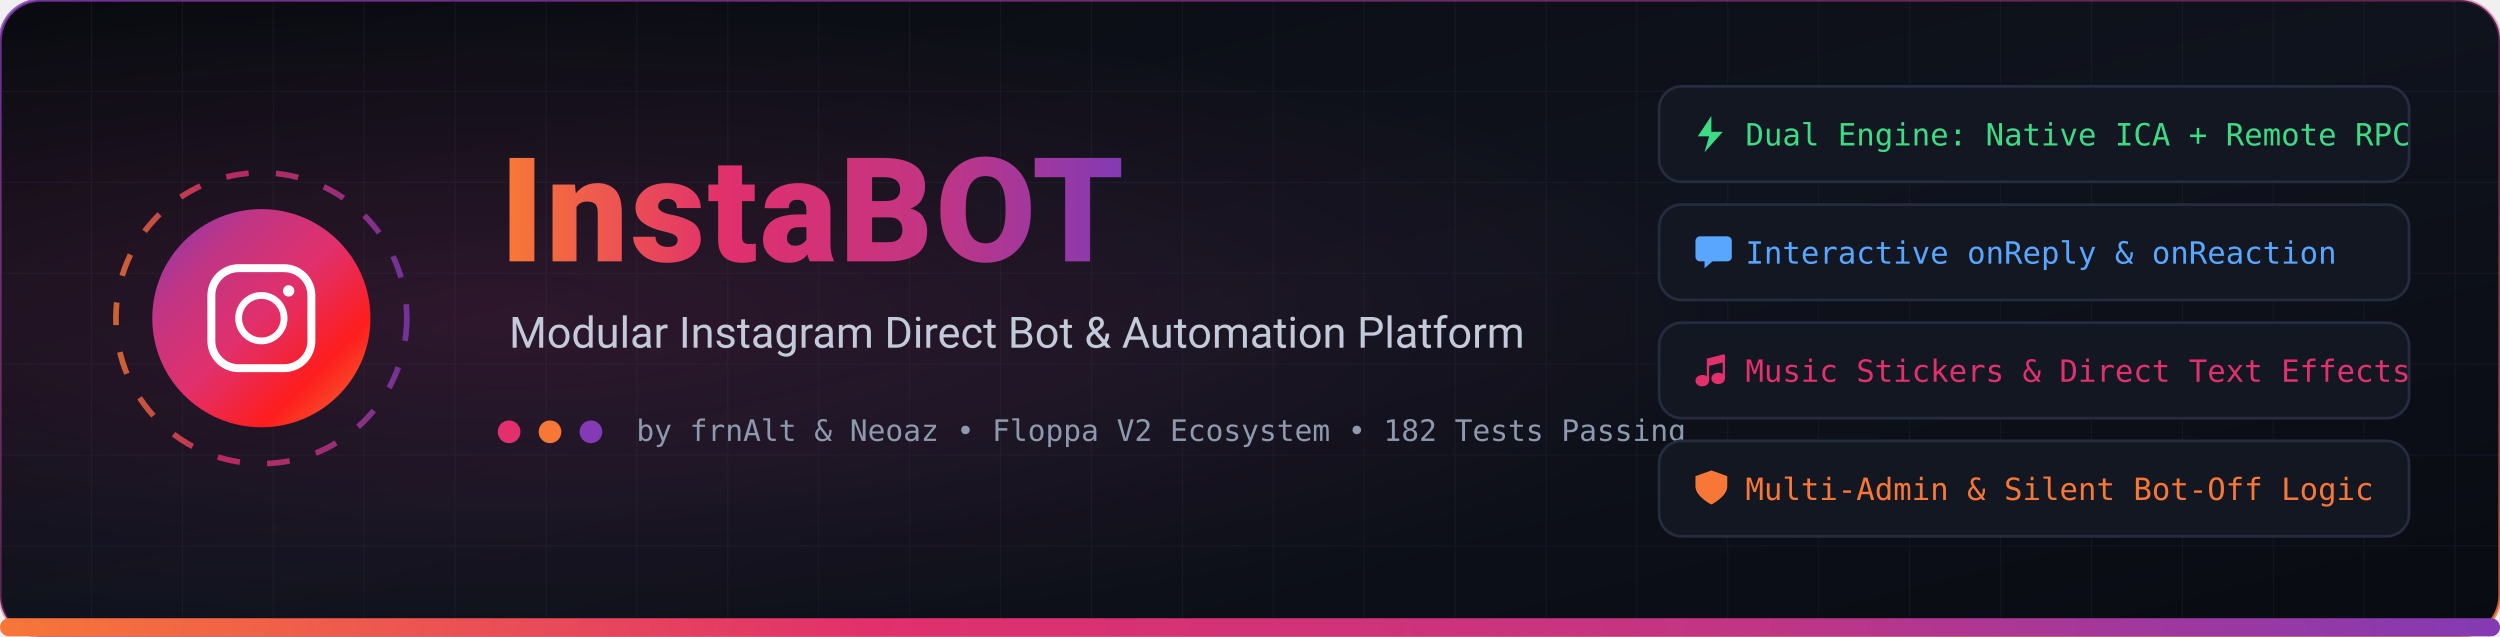
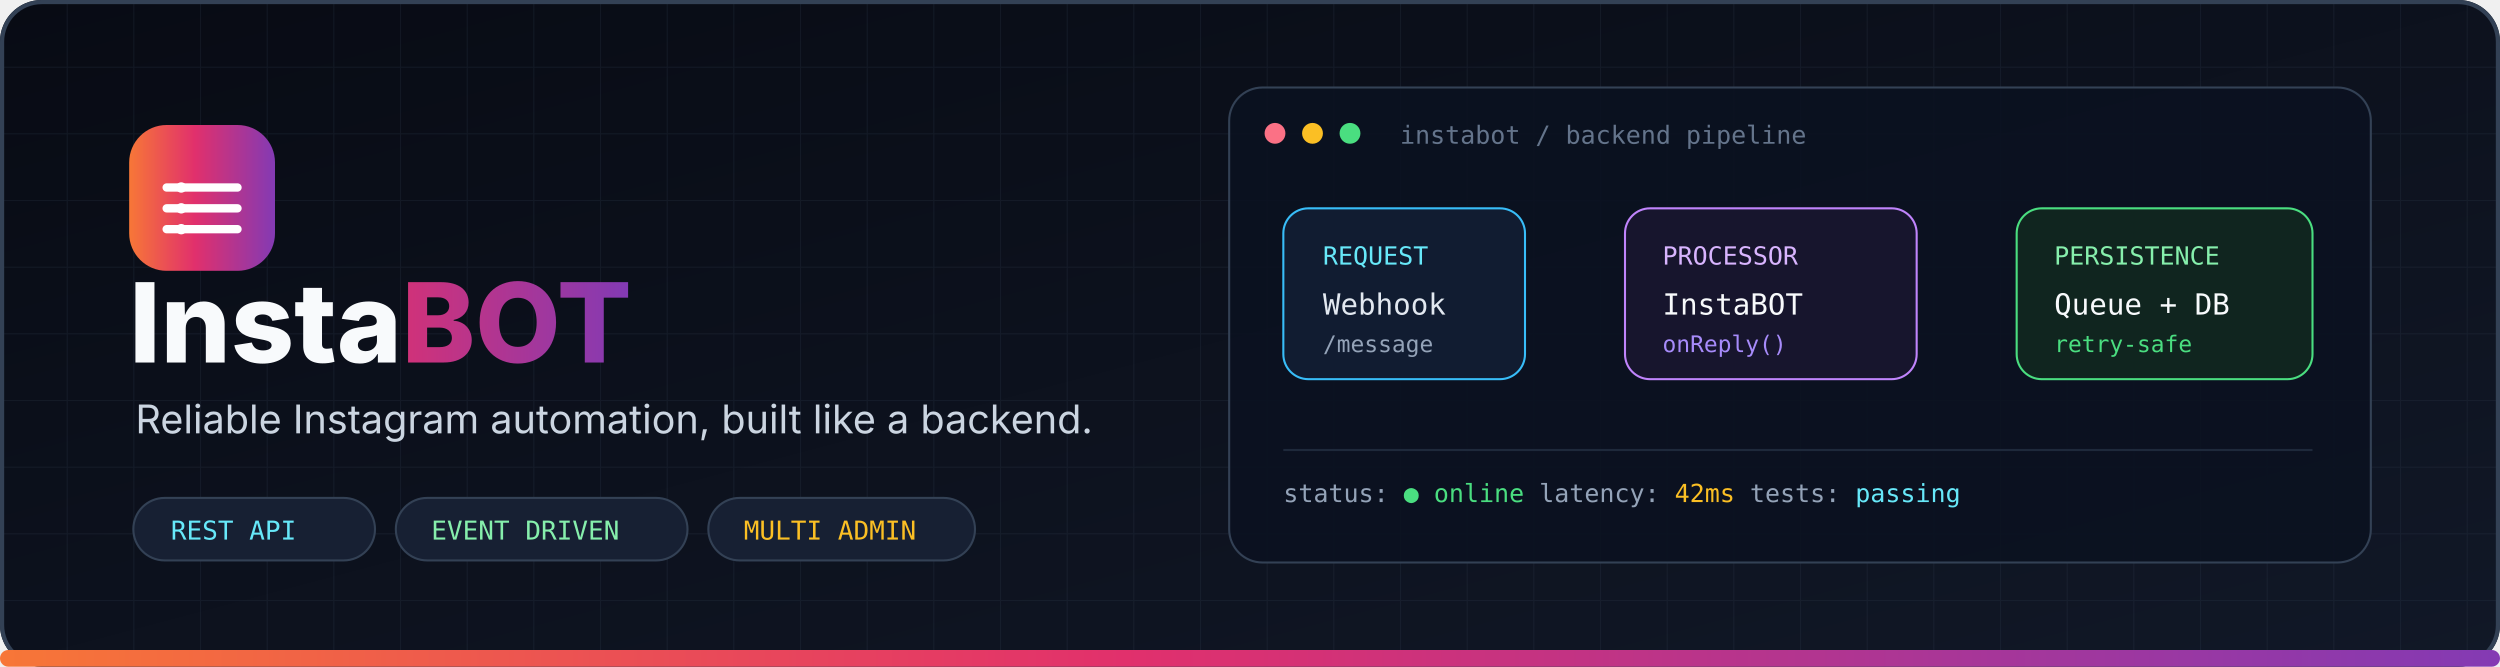
- <svg xmlns="http://www.w3.org/2000/svg" viewBox="0 0 1100 280" width="1100" height="280" role="img" aria-label="InstaBOT">
+ <svg xmlns="http://www.w3.org/2000/svg" width="1200" height="320" viewBox="0 0 1200 320" role="img" aria-labelledby="title desc">
  <defs>
-     <linearGradient id="igGradient" x1="0%" y1="0%" x2="100%" y2="100%">
-       <stop offset="0%" stop-color="#833ab4" />
-       <stop offset="25%" stop-color="#c13584" />
-       <stop offset="50%" stop-color="#e1306c" />
-       <stop offset="75%" stop-color="#fd1d1d" />
-       <stop offset="100%" stop-color="#f77737" />
+     <linearGradient id="background" x1="0" y1="0" x2="1" y2="1">
+       <stop offset="0" stop-color="#080b14" />
+       <stop offset="1" stop-color="#111827" />
    </linearGradient>
-     <linearGradient id="reverseGradient" x1="0%" y1="0%" x2="100%" y2="0%">
-       <stop offset="0%" stop-color="#f77737" />
-       <stop offset="35%" stop-color="#e1306c" />
-       <stop offset="70%" stop-color="#c13584" />
-       <stop offset="100%" stop-color="#833ab4" />
+     <linearGradient id="accent" x1="0" y1="0" x2="1" y2="0">
+       <stop offset="0" stop-color="#f77737" />
+       <stop offset="0.45" stop-color="#e1306c" />
+       <stop offset="1" stop-color="#833ab4" />
    </linearGradient>
-     <linearGradient id="bgGradient" x1="0%" y1="0%" x2="100%" y2="100%">
-       <stop offset="0%" stop-color="#090b10" />
-       <stop offset="50%" stop-color="#0f131d" />
-       <stop offset="100%" stop-color="#090b12" />
+     <linearGradient id="cyan" x1="0" y1="0" x2="1" y2="1">
+       <stop offset="0" stop-color="#67e8f9" />
+       <stop offset="1" stop-color="#38bdf8" />
    </linearGradient>
-     <linearGradient id="borderGradient" x1="0%" y1="0%" x2="100%" y2="100%">
-       <stop offset="0%" stop-color="#833ab4" stop-opacity="0.8" />
-       <stop offset="50%" stop-color="#c13584" stop-opacity="0.4" />
-       <stop offset="100%" stop-color="#f77737" stop-opacity="0.8" />
-     </linearGradient>
-     <radialGradient id="cardGlow" cx="20%" cy="50%" r="50%">
-       <stop offset="0%" stop-color="#c13584" stop-opacity="0.18" />
-       <stop offset="100%" stop-color="#c13584" stop-opacity="0" />
-     </radialGradient>
-     <pattern id="grid" width="40" height="40" patternUnits="userSpaceOnUse">
-       <path d="M 40 0 L 0 0 0 40" fill="none" stroke="#252d42" stroke-width="0.75" stroke-opacity="0.35" />
+     <pattern id="grid" width="32" height="32" patternUnits="userSpaceOnUse">
+       <path d="M32 0H0V32" fill="none" stroke="#334155" stroke-opacity=".22" />
    </pattern>
+     <filter id="glow" x="-30%" y="-30%" width="160%" height="160%">
+       <feGaussianBlur stdDeviation="4" result="blur" />
+       <feMerge>
+         <feMergeNode in="blur" />
+         <feMergeNode in="SourceGraphic" />
+       </feMerge>
+     </filter>
    <style>
-       .text-title { font-family: -apple-system, BlinkMacSystemFont, 'Segoe UI', Roboto, Helvetica, Arial, sans-serif; font-weight: 800; }
-       .text-sub { font-family: -apple-system, BlinkMacSystemFont, 'Segoe UI', Roboto, Helvetica, Arial, sans-serif; font-weight: 400; }
-       .text-mono { font-family: ui-monospace, SFMono-Regular, Menlo, Monaco, Consolas, monospace; }
-       @keyframes pulse { 0%, 100% { opacity: 0.85; } 50% { opacity: 1; } }
-       @keyframes float { 0%, 100% { transform: translateY(0); } 50% { transform: translateY(-3px); } }
-       .pulsing { animation: pulse 4s ease-in-out infinite; }
-       .floating { animation: float 5s ease-in-out infinite; }
+       .sans { font-family: -apple-system, BlinkMacSystemFont, 'Segoe UI', sans-serif; }
+       .mono { font-family: ui-monospace, SFMono-Regular, Menlo, Monaco, Consolas, monospace; }
    </style>
  </defs>
-   <rect width="1100" height="280" rx="18" fill="url(#bgGradient)" />
-   <rect width="1100" height="280" rx="18" fill="url(#grid)" />
-   <rect width="1100" height="280" rx="18" fill="url(#cardGlow)" />
-   <rect width="1100" height="280" rx="18" fill="none" stroke="url(#borderGradient)" stroke-width="1.5" />
-   <g transform="translate(115, 140)">
-     <circle r="64" fill="none" stroke="url(#reverseGradient)" stroke-width="2.5" stroke-dasharray="10 12" opacity="0.8" />
-     <circle r="48" fill="url(#igGradient)" class="pulsing" />
-     <rect x="-22" y="-22" width="44" height="44" rx="12" fill="none" stroke="#ffffff" stroke-width="3.5" />
-     <circle cx="0" cy="0" r="10" fill="none" stroke="#ffffff" stroke-width="3" />
-     <circle cx="12" cy="-12" r="2.5" fill="#ffffff" />
+   <rect width="1200" height="320" rx="20" fill="url(#background)" />
+   <rect width="1200" height="320" rx="20" fill="url(#grid)" />
+   <rect x="1" y="1" width="1198" height="318" rx="19" fill="none" stroke="#334155" stroke-width="2" />
+   <rect y="312" width="1200" height="8" rx="4" fill="url(#accent)" />
+   <g transform="translate(62 60)">
+     <rect width="70" height="70" rx="18" fill="url(#accent)" />
+     <path d="M18 30h34M18 40h34M18 50h34" stroke="#fff" stroke-width="4" stroke-linecap="round" />
+     <circle cx="25" cy="30" r="2.5" fill="#fff" />
+     <circle cx="25" cy="40" r="2.5" fill="#fff" />
+     <circle cx="25" cy="50" r="2.5" fill="#fff" />
  </g>
-   <g transform="translate(220, 115)">
-     <text x="0" y="0" class="text-title" font-size="64" fill="url(#reverseGradient)" letter-spacing="1">InstaBOT</text>
-     <text x="4" y="38" class="text-sub" font-size="19" fill="#c3cad9">Modular Instagram Direct Bot &amp; Automation Platform</text>
-     <g transform="translate(4, 75)">
-       <circle cx="0" cy="0" r="5" fill="#e1306c" />
-       <circle cx="18" cy="0" r="5" fill="#f77737" />
-       <circle cx="36" cy="0" r="5" fill="#833ab4" />
-       <text x="56" y="4" class="text-mono" font-size="13" fill="#8d99ae">by frnAlt &amp; Neoaz • Floppa V2 Ecosystem • 182 Tests Passing</text>
+   <text x="62" y="174" class="sans" font-size="53" font-weight="800" fill="#f8fafc">Insta<tspan fill="url(#accent)">BOT</tspan>
+   </text>
+   <text x="65" y="208" class="sans" font-size="19" fill="#cbd5e1">Reliable Instagram automation, built like a backend.</text>
+   <g class="mono" font-size="12.5">
+     <rect x="64" y="239" width="116" height="30" rx="15" fill="#172033" stroke="#334155" />
+     <text x="82" y="259" fill="#67e8f9">REST API</text>
+     <rect x="190" y="239" width="140" height="30" rx="15" fill="#172033" stroke="#334155" />
+     <text x="207" y="259" fill="#86efac">EVENT DRIVEN</text>
+     <rect x="340" y="239" width="128" height="30" rx="15" fill="#172033" stroke="#334155" />
+     <text x="357" y="259" fill="#fbbf24">MULTI ADMIN</text>
+   </g>
+   <g transform="translate(590 42)">
+     <rect width="548" height="228" rx="16" fill="#0b1220" fill-opacity=".88" stroke="#334155" />
+     <circle cx="22" cy="22" r="5" fill="#fb7185" />
+     <circle cx="40" cy="22" r="5" fill="#fbbf24" />
+     <circle cx="58" cy="22" r="5" fill="#4ade80" />
+     <text x="82" y="27" class="mono" font-size="12" fill="#64748b">instabot / backend pipeline</text>
+     <g transform="translate(26 58)">
+       <rect width="116" height="82" rx="12" fill="#111c31" stroke="#38bdf8" />
+       <text x="19" y="27" class="mono" font-size="12" fill="#67e8f9">REQUEST</text>
+       <text x="19" y="51" class="mono" font-size="14" fill="#e2e8f0">Webhook</text>
+       <text x="19" y="69" class="mono" font-size="11" fill="#94a3b8">/message</text>
    </g>
+     <path d="M151 99h39" stroke="#67e8f9" stroke-width="2" marker-end="url(#arrow)" filter="url(#glow)" />
+     <g transform="translate(190 58)">
+       <rect width="140" height="82" rx="12" fill="#17152d" stroke="#c084fc" />
+       <text x="18" y="27" class="mono" font-size="12" fill="#d8b4fe">PROCESSOR</text>
+       <text x="18" y="51" class="mono" font-size="14" fill="#f8fafc">InstaBOT</text>
+       <text x="18" y="69" class="mono" font-size="11" fill="#a78bfa">onReply()</text>
+     </g>
+     <path d="M339 99h39" stroke="#c084fc" stroke-width="2" marker-end="url(#arrow)" filter="url(#glow)" />
+     <g transform="translate(378 58)">
+       <rect width="142" height="82" rx="12" fill="#10251f" stroke="#4ade80" />
+       <text x="18" y="27" class="mono" font-size="12" fill="#86efac">PERSISTENCE</text>
+       <text x="18" y="51" class="mono" font-size="14" fill="#f8fafc">Queue + DB</text>
+       <text x="18" y="69" class="mono" font-size="11" fill="#4ade80">retry-safe</text>
+     </g>
+     <path d="M26 174h494" stroke="#1e293b" />
+     <text x="26" y="199" class="mono" font-size="12" fill="#94a3b8">status: <tspan fill="#4ade80">● online</tspan>   latency: <tspan fill="#fbbf24">42ms</tspan>   tests: <tspan fill="#67e8f9">passing</tspan>
+     </text>
  </g>
-   <g transform="translate(730, 38)" class="floating">
-     <g transform="translate(0, 0)">
-       <rect width="330" height="42" rx="10" fill="#131722" stroke="#252c3f" stroke-width="1.2" />
-       <polygon points="23,13 17,22 22,22 20,29 28,20 23,20" fill="#3ddc84" />
-       <text x="38" y="26" class="text-mono" font-size="13.5" fill="#3ddc84">Dual Engine: Native ICA + Remote RPC</text>
-     </g>
-     <g transform="translate(0, 52)">
-       <rect width="330" height="42" rx="10" fill="#131722" stroke="#252c3f" stroke-width="1.2" />
-       <path d="M18,14 C16.9,14 16,14.9 16,16 L16,23 C16,24.1 16.9,25 18,25 L20,25 L20,28 L23.5,25 L30,25 C31.1,25 32,24.1 32,23 L32,16 C32,14.9 31.1,14 30,14 Z" fill="#58a6ff" />
-       <text x="38" y="26" class="text-mono" font-size="13.5" fill="#58a6ff">Interactive onReply &amp; onReaction</text>
-     </g>
-     <g transform="translate(0, 104)">
-       <rect width="330" height="42" rx="10" fill="#131722" stroke="#252c3f" stroke-width="1.2" />
-       <path d="M28,14 L21,15.8 L21,23.5 C20.5,23.2 19.8,23 19,23 C17.3,23 16,24.1 16,25.5 C16,26.9 17.3,28 19,28 C20.6,28 21.9,27 22,25.6 L22,19 L28,17.5 L28,22.5 C27.5,22.2 26.8,22 26,22 C24.3,22 23,23.1 23,24.5 C23,25.9 24.3,27 26,27 C27.6,27 28.9,26 29,24.6 L29,14 Z" fill="#e1306c" />
-       <text x="38" y="26" class="text-mono" font-size="13.5" fill="#e1306c">Music Stickers &amp; Direct Text Effects</text>
-     </g>
-     <g transform="translate(0, 156)">
-       <rect width="330" height="42" rx="10" fill="#131722" stroke="#252c3f" stroke-width="1.2" />
-       <path d="M23,13 L30,15.5 L30,20 C30,24.5 23,28 23,28 C23,28 16,24.5 16,20 L16,15.5 Z" fill="#f77737" />
-       <text x="38" y="26" class="text-mono" font-size="13.5" fill="#f77737">Multi-Admin &amp; Silent Bot-Off Logic</text>
-     </g>
-   </g>
-   <rect x="0" y="272" width="1100" height="8" rx="4" fill="url(#reverseGradient)" />
+   <defs>
+     <marker id="arrow" viewBox="0 0 10 10" refX="9" refY="5" markerWidth="6" markerHeight="6" orient="auto-start-reverse">
+       <path d="M0 0L10 5L0 10z" fill="#67e8f9" />
+     </marker>
+   </defs>
</svg>
